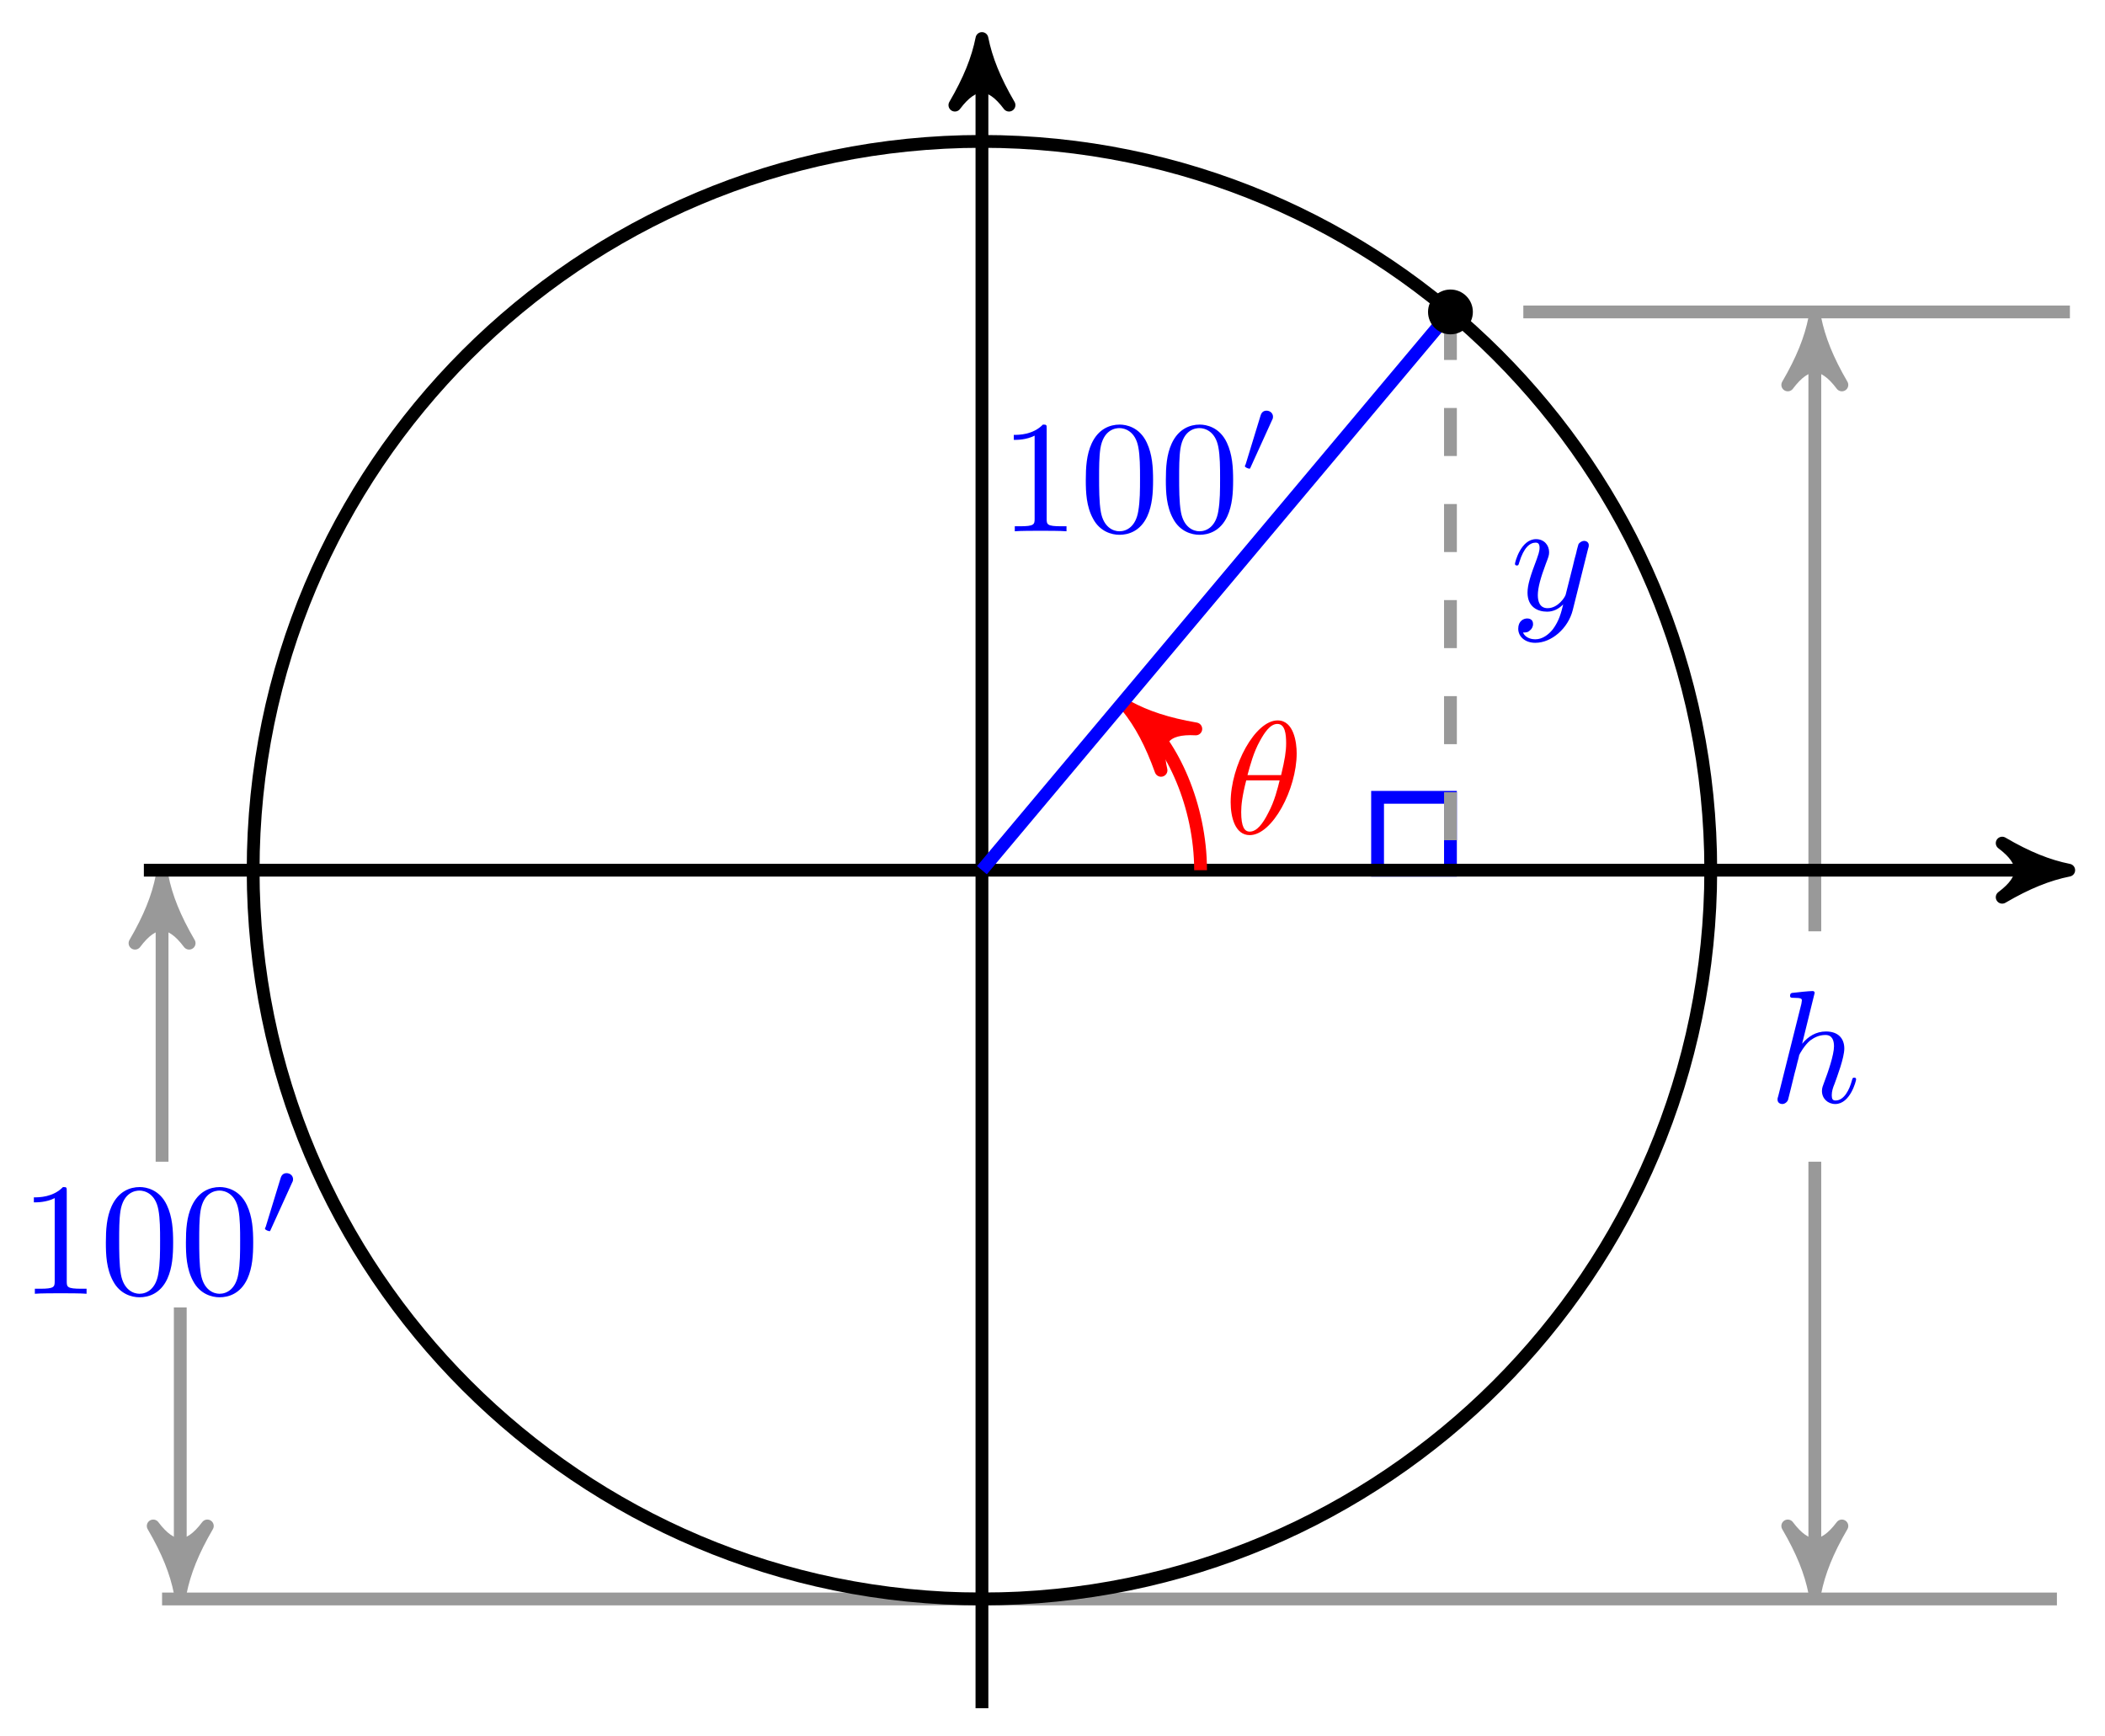
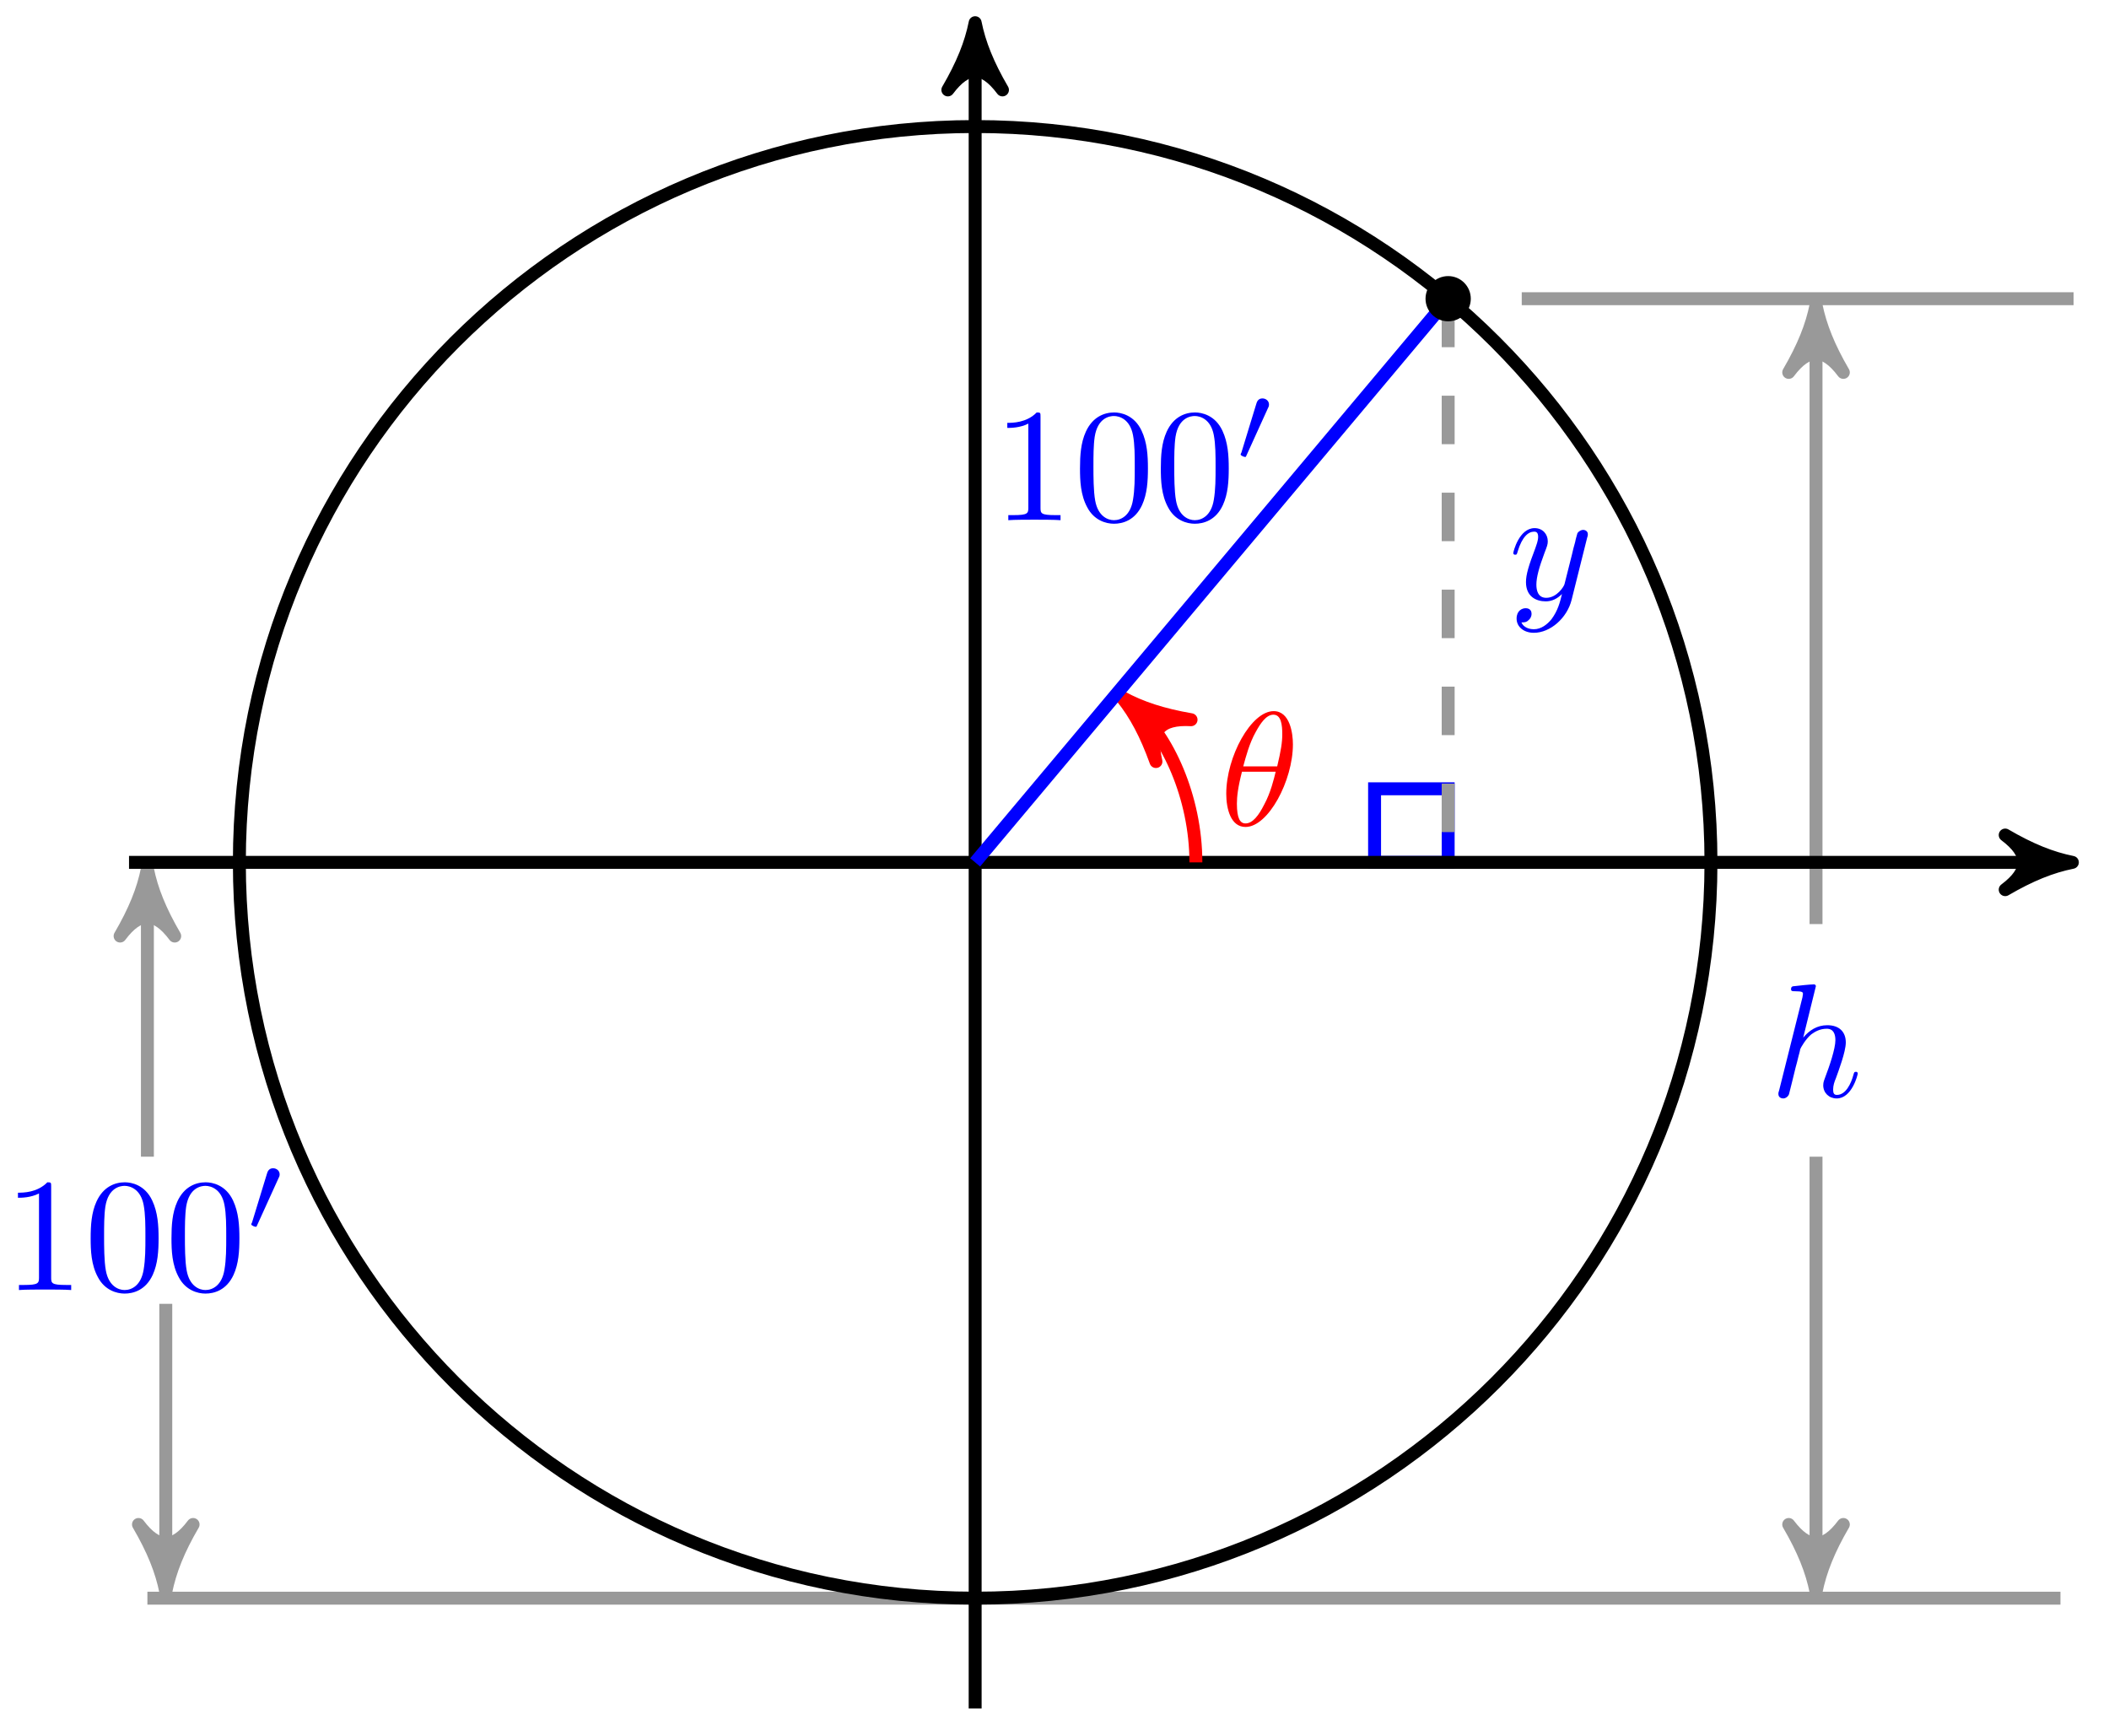
- <svg xmlns="http://www.w3.org/2000/svg" xmlns:xlink="http://www.w3.org/1999/xlink" width="131pt" height="108pt" viewBox="0 0 131 108" version="1.1">
+ <svg xmlns="http://www.w3.org/2000/svg" xmlns:xlink="http://www.w3.org/1999/xlink" width="130pt" height="107pt" viewBox="0 0 130 107" version="1.1">
  <defs>
    <g>
      <symbol overflow="visible" id="glyph0-0">
        <path style="stroke:none;" d="" />
      </symbol>
      <symbol overflow="visible" id="glyph0-1">
        <path style="stroke:none;" d="M 4.844 -3.797 C 4.891 -3.938 4.891 -3.953 4.891 -4.031 C 4.891 -4.203 4.75 -4.297 4.594 -4.297 C 4.5 -4.297 4.344 -4.234 4.25 -4.094 C 4.234 -4.031 4.141 -3.734 4.109 -3.547 C 4.031 -3.297 3.969 -3.016 3.906 -2.75 L 3.453 -0.953 C 3.422 -0.812 2.984 -0.109 2.328 -0.109 C 1.828 -0.109 1.719 -0.547 1.719 -0.922 C 1.719 -1.375 1.891 -2 2.219 -2.875 C 2.375 -3.281 2.422 -3.391 2.422 -3.594 C 2.422 -4.031 2.109 -4.406 1.609 -4.406 C 0.656 -4.406 0.297 -2.953 0.297 -2.875 C 0.297 -2.766 0.391 -2.766 0.406 -2.766 C 0.516 -2.766 0.516 -2.797 0.562 -2.953 C 0.844 -3.891 1.234 -4.188 1.578 -4.188 C 1.656 -4.188 1.828 -4.188 1.828 -3.875 C 1.828 -3.625 1.719 -3.359 1.656 -3.172 C 1.25 -2.109 1.078 -1.547 1.078 -1.078 C 1.078 -0.188 1.703 0.109 2.297 0.109 C 2.688 0.109 3.016 -0.062 3.297 -0.344 C 3.172 0.172 3.047 0.672 2.656 1.203 C 2.391 1.531 2.016 1.828 1.562 1.828 C 1.422 1.828 0.969 1.797 0.797 1.406 C 0.953 1.406 1.094 1.406 1.219 1.281 C 1.328 1.203 1.422 1.062 1.422 0.875 C 1.422 0.562 1.156 0.531 1.062 0.531 C 0.828 0.531 0.5 0.688 0.5 1.172 C 0.5 1.672 0.938 2.047 1.562 2.047 C 2.578 2.047 3.609 1.141 3.891 0.016 Z M 4.844 -3.797 " />
      </symbol>
      <symbol overflow="visible" id="glyph0-2">
        <path style="stroke:none;" d="M 2.859 -6.812 C 2.859 -6.812 2.859 -6.922 2.734 -6.922 C 2.5 -6.922 1.781 -6.844 1.516 -6.812 C 1.438 -6.812 1.328 -6.797 1.328 -6.625 C 1.328 -6.5 1.422 -6.5 1.562 -6.5 C 2.047 -6.5 2.062 -6.438 2.062 -6.328 L 2.031 -6.125 L 0.594 -0.391 C 0.547 -0.25 0.547 -0.234 0.547 -0.172 C 0.547 0.062 0.75 0.109 0.844 0.109 C 1 0.109 1.156 -0.016 1.203 -0.156 L 1.391 -0.906 L 1.609 -1.797 C 1.672 -2.031 1.734 -2.25 1.781 -2.469 C 1.797 -2.531 1.891 -2.859 1.891 -2.922 C 1.922 -3.016 2.234 -3.562 2.578 -3.844 C 2.797 -4 3.094 -4.188 3.531 -4.188 C 3.953 -4.188 4.062 -3.844 4.062 -3.484 C 4.062 -2.953 3.688 -1.859 3.453 -1.25 C 3.375 -1.031 3.312 -0.906 3.312 -0.703 C 3.312 -0.234 3.672 0.109 4.141 0.109 C 5.078 0.109 5.438 -1.344 5.438 -1.422 C 5.438 -1.531 5.359 -1.531 5.328 -1.531 C 5.219 -1.531 5.219 -1.5 5.172 -1.344 C 5.031 -0.812 4.703 -0.109 4.156 -0.109 C 3.984 -0.109 3.922 -0.203 3.922 -0.438 C 3.922 -0.688 4 -0.922 4.094 -1.141 C 4.25 -1.578 4.703 -2.766 4.703 -3.344 C 4.703 -3.984 4.312 -4.406 3.562 -4.406 C 2.938 -4.406 2.453 -4.094 2.078 -3.641 Z M 2.859 -6.812 " />
      </symbol>
      <symbol overflow="visible" id="glyph0-3">
        <path style="stroke:none;" d="M 4.531 -4.984 C 4.531 -5.641 4.359 -7.031 3.344 -7.031 C 1.953 -7.031 0.422 -4.219 0.422 -1.938 C 0.422 -1 0.703 0.109 1.609 0.109 C 3.016 0.109 4.531 -2.75 4.531 -4.984 Z M 1.469 -3.625 C 1.641 -4.25 1.844 -5.047 2.25 -5.766 C 2.516 -6.25 2.875 -6.812 3.328 -6.812 C 3.812 -6.812 3.875 -6.172 3.875 -5.609 C 3.875 -5.109 3.797 -4.609 3.562 -3.625 Z M 3.469 -3.297 C 3.359 -2.844 3.156 -2 2.766 -1.281 C 2.422 -0.594 2.047 -0.109 1.609 -0.109 C 1.281 -0.109 1.078 -0.406 1.078 -1.328 C 1.078 -1.75 1.141 -2.328 1.391 -3.297 Z M 3.469 -3.297 " />
      </symbol>
      <symbol overflow="visible" id="glyph1-0">
        <path style="stroke:none;" d="" />
      </symbol>
      <symbol overflow="visible" id="glyph1-1">
        <path style="stroke:none;" d="M 2.938 -6.375 C 2.938 -6.625 2.938 -6.641 2.703 -6.641 C 2.078 -6 1.203 -6 0.891 -6 L 0.891 -5.688 C 1.094 -5.688 1.672 -5.688 2.188 -5.953 L 2.188 -0.781 C 2.188 -0.422 2.156 -0.312 1.266 -0.312 L 0.953 -0.312 L 0.953 0 C 1.297 -0.031 2.156 -0.031 2.562 -0.031 C 2.953 -0.031 3.828 -0.031 4.172 0 L 4.172 -0.312 L 3.859 -0.312 C 2.953 -0.312 2.938 -0.422 2.938 -0.781 Z M 2.938 -6.375 " />
      </symbol>
      <symbol overflow="visible" id="glyph1-2">
        <path style="stroke:none;" d="M 4.578 -3.188 C 4.578 -3.984 4.531 -4.781 4.188 -5.516 C 3.734 -6.484 2.906 -6.641 2.5 -6.641 C 1.891 -6.641 1.172 -6.375 0.75 -5.453 C 0.438 -4.766 0.391 -3.984 0.391 -3.188 C 0.391 -2.438 0.422 -1.547 0.844 -0.781 C 1.266 0.016 2 0.219 2.484 0.219 C 3.016 0.219 3.781 0.016 4.219 -0.938 C 4.531 -1.625 4.578 -2.406 4.578 -3.188 Z M 2.484 0 C 2.094 0 1.5 -0.25 1.328 -1.203 C 1.219 -1.797 1.219 -2.719 1.219 -3.312 C 1.219 -3.953 1.219 -4.609 1.297 -5.141 C 1.484 -6.328 2.234 -6.422 2.484 -6.422 C 2.812 -6.422 3.469 -6.234 3.656 -5.25 C 3.766 -4.688 3.766 -3.938 3.766 -3.312 C 3.766 -2.562 3.766 -1.891 3.656 -1.25 C 3.5 -0.297 2.938 0 2.484 0 Z M 2.484 0 " />
      </symbol>
      <symbol overflow="visible" id="glyph2-0">
        <path style="stroke:none;" d="" />
      </symbol>
      <symbol overflow="visible" id="glyph2-1">
        <path style="stroke:none;" d="M 2.016 -3.297 C 2.078 -3.406 2.078 -3.469 2.078 -3.516 C 2.078 -3.734 1.891 -3.891 1.672 -3.891 C 1.406 -3.891 1.328 -3.672 1.297 -3.562 L 0.375 -0.547 C 0.359 -0.531 0.328 -0.453 0.328 -0.438 C 0.328 -0.359 0.547 -0.281 0.609 -0.281 C 0.656 -0.281 0.656 -0.297 0.703 -0.406 Z M 2.016 -3.297 " />
      </symbol>
    </g>
  </defs>
  <g id="surface1">
-     <path style="fill:none;stroke-width:0.797;stroke-linecap:butt;stroke-linejoin:miter;stroke:rgb(0%,0%,100%);stroke-opacity:1;stroke-miterlimit:10;" d="M 29.156 0 L 29.156 4.535 L 24.62 4.535 L 24.62 0 Z M 29.156 0 " transform="matrix(1,0,0,-1.00006,61.11,54.16029)" />
-     <path style="fill:none;stroke-width:0.797;stroke-linecap:butt;stroke-linejoin:miter;stroke:rgb(59.999%,59.999%,59.999%);stroke-opacity:1;stroke-dasharray:2.989,2.989;stroke-miterlimit:10;" d="M 29.156 34.744 L 29.156 0 " transform="matrix(1,0,0,-1.00006,61.11,54.16029)" />
+     <path style="fill:none;stroke-width:0.797;stroke-linecap:butt;stroke-linejoin:miter;stroke:rgb(0%,0%,100%);stroke-opacity:1;stroke-miterlimit:10;" d="M 29.156 0 L 29.156 4.535 L 24.62 4.535 L 24.62 0 Z M 29.156 0 " transform="matrix(1,0,0,-1.00006,60.11,53.16029)" />
+     <path style="fill:none;stroke-width:0.797;stroke-linecap:butt;stroke-linejoin:miter;stroke:rgb(59.999%,59.999%,59.999%);stroke-opacity:1;stroke-dasharray:2.989,2.989;stroke-miterlimit:10;" d="M 29.156 34.744 L 29.156 0 " transform="matrix(1,0,0,-1.00006,60.11,53.16029)" />
    <g style="fill:rgb(0%,0%,100%);fill-opacity:1;">
-       <use xlink:href="#glyph0-1" x="93.984" y="37.962" />
+       <use xlink:href="#glyph0-1" x="92.984" y="36.962" />
    </g>
-     <path style="fill:none;stroke-width:0.797;stroke-linecap:butt;stroke-linejoin:miter;stroke:rgb(59.999%,59.999%,59.999%);stroke-opacity:1;stroke-miterlimit:10;" d="M -51.024 -1.433 L -51.024 -18.143 " transform="matrix(1,0,0,-1.00006,61.11,54.16029)" />
-     <path style="fill-rule:nonzero;fill:rgb(59.999%,59.999%,59.999%);fill-opacity:1;stroke-width:0.797;stroke-linecap:butt;stroke-linejoin:round;stroke:rgb(59.999%,59.999%,59.999%);stroke-opacity:1;stroke-miterlimit:10;" d="M 1.036 -0 C -0.26 0.257 -1.553 0.777 -3.108 1.683 C -1.553 0.519 -1.553 -0.52 -3.108 -1.684 C -1.553 -0.778 -0.26 -0.258 1.036 -0 Z M 1.036 -0 " transform="matrix(0,-1.00006,-1,0,10.08557,55.59498)" />
+     <path style="fill:none;stroke-width:0.797;stroke-linecap:butt;stroke-linejoin:miter;stroke:rgb(59.999%,59.999%,59.999%);stroke-opacity:1;stroke-miterlimit:10;" d="M -51.024 -1.433 L -51.024 -18.143 " transform="matrix(1,0,0,-1.00006,60.11,53.16029)" />
+     <path style="fill-rule:nonzero;fill:rgb(59.999%,59.999%,59.999%);fill-opacity:1;stroke-width:0.797;stroke-linecap:butt;stroke-linejoin:round;stroke:rgb(59.999%,59.999%,59.999%);stroke-opacity:1;stroke-miterlimit:10;" d="M 1.036 -0 C -0.26 0.257 -1.553 0.777 -3.108 1.683 C -1.553 0.519 -1.553 -0.52 -3.108 -1.684 C -1.553 -0.778 -0.26 -0.258 1.036 -0 Z M 1.036 -0 " transform="matrix(0,-1.00006,-1,0,9.08557,54.59498)" />
    <g style="fill:rgb(0%,0%,100%);fill-opacity:1;">
-       <use xlink:href="#glyph1-1" x="1.216" y="80.524" />
-       <use xlink:href="#glyph1-2" x="6.197" y="80.524" />
-       <use xlink:href="#glyph1-2" x="11.179" y="80.524" />
+       <use xlink:href="#glyph1-1" x="0.216" y="79.524" />
+       <use xlink:href="#glyph1-2" x="5.197" y="79.524" />
+       <use xlink:href="#glyph1-2" x="10.179" y="79.524" />
    </g>
    <g style="fill:rgb(0%,0%,100%);fill-opacity:1;">
-       <use xlink:href="#glyph2-1" x="16.16" y="76.908" />
+       <use xlink:href="#glyph2-1" x="15.16" y="75.908" />
    </g>
-     <path style="fill:none;stroke-width:0.797;stroke-linecap:butt;stroke-linejoin:miter;stroke:rgb(59.999%,59.999%,59.999%);stroke-opacity:1;stroke-miterlimit:10;" d="M -49.891 -43.919 L -49.891 -27.213 " transform="matrix(1,0,0,-1.00006,61.11,54.16029)" />
-     <path style="fill-rule:nonzero;fill:rgb(59.999%,59.999%,59.999%);fill-opacity:1;stroke-width:0.797;stroke-linecap:butt;stroke-linejoin:round;stroke:rgb(59.999%,59.999%,59.999%);stroke-opacity:1;stroke-miterlimit:10;" d="M 1.038 -0.001 C -0.259 0.261 -1.556 0.777 -3.107 1.683 C -1.556 0.519 -1.556 -0.516 -3.107 -1.684 C -1.556 -0.778 -0.259 -0.259 1.038 -0.001 Z M 1.038 -0.001 " transform="matrix(0,1.00006,1,0,11.21951,98.08337)" />
-     <path style="fill:none;stroke-width:0.797;stroke-linecap:butt;stroke-linejoin:miter;stroke:rgb(59.999%,59.999%,59.999%);stroke-opacity:1;stroke-miterlimit:10;" d="M -51.024 -45.357 L 66.898 -45.357 " transform="matrix(1,0,0,-1.00006,61.11,54.16029)" />
-     <path style="fill:none;stroke-width:0.797;stroke-linecap:butt;stroke-linejoin:miter;stroke:rgb(59.999%,59.999%,59.999%);stroke-opacity:1;stroke-miterlimit:10;" d="M 33.691 34.744 L 67.706 34.744 " transform="matrix(1,0,0,-1.00006,61.11,54.16029)" />
-     <path style="fill:none;stroke-width:0.797;stroke-linecap:butt;stroke-linejoin:miter;stroke:rgb(59.999%,59.999%,59.999%);stroke-opacity:1;stroke-miterlimit:10;" d="M 51.831 33.311 L 51.831 -3.804 " transform="matrix(1,0,0,-1.00006,61.11,54.16029)" />
-     <path style="fill-rule:nonzero;fill:rgb(59.999%,59.999%,59.999%);fill-opacity:1;stroke-width:0.797;stroke-linecap:butt;stroke-linejoin:round;stroke:rgb(59.999%,59.999%,59.999%);stroke-opacity:1;stroke-miterlimit:10;" d="M 1.035 0.002 C -0.258 0.259 -1.555 0.779 -3.109 1.685 C -1.555 0.517 -1.555 -0.518 -3.109 -1.682 C -1.555 -0.776 -0.258 -0.26 1.035 0.002 Z M 1.035 0.002 " transform="matrix(0,-1.00006,-1,0,112.9429,20.84745)" />
+     <path style="fill:none;stroke-width:0.797;stroke-linecap:butt;stroke-linejoin:miter;stroke:rgb(59.999%,59.999%,59.999%);stroke-opacity:1;stroke-miterlimit:10;" d="M -49.891 -43.919 L -49.891 -27.213 " transform="matrix(1,0,0,-1.00006,60.11,53.16029)" />
+     <path style="fill-rule:nonzero;fill:rgb(59.999%,59.999%,59.999%);fill-opacity:1;stroke-width:0.797;stroke-linecap:butt;stroke-linejoin:round;stroke:rgb(59.999%,59.999%,59.999%);stroke-opacity:1;stroke-miterlimit:10;" d="M 1.038 -0.001 C -0.259 0.261 -1.556 0.777 -3.107 1.683 C -1.556 0.519 -1.556 -0.516 -3.107 -1.684 C -1.556 -0.778 -0.259 -0.259 1.038 -0.001 Z M 1.038 -0.001 " transform="matrix(0,1.00006,1,0,10.21951,97.08337)" />
+     <path style="fill:none;stroke-width:0.797;stroke-linecap:butt;stroke-linejoin:miter;stroke:rgb(59.999%,59.999%,59.999%);stroke-opacity:1;stroke-miterlimit:10;" d="M -51.024 -45.357 L 66.898 -45.357 " transform="matrix(1,0,0,-1.00006,60.11,53.16029)" />
+     <path style="fill:none;stroke-width:0.797;stroke-linecap:butt;stroke-linejoin:miter;stroke:rgb(59.999%,59.999%,59.999%);stroke-opacity:1;stroke-miterlimit:10;" d="M 33.691 34.744 L 67.706 34.744 " transform="matrix(1,0,0,-1.00006,60.11,53.16029)" />
+     <path style="fill:none;stroke-width:0.797;stroke-linecap:butt;stroke-linejoin:miter;stroke:rgb(59.999%,59.999%,59.999%);stroke-opacity:1;stroke-miterlimit:10;" d="M 51.831 33.311 L 51.831 -3.804 " transform="matrix(1,0,0,-1.00006,60.11,53.16029)" />
+     <path style="fill-rule:nonzero;fill:rgb(59.999%,59.999%,59.999%);fill-opacity:1;stroke-width:0.797;stroke-linecap:butt;stroke-linejoin:round;stroke:rgb(59.999%,59.999%,59.999%);stroke-opacity:1;stroke-miterlimit:10;" d="M 1.035 0.002 C -0.258 0.259 -1.555 0.779 -3.109 1.685 C -1.555 0.517 -1.555 -0.518 -3.109 -1.682 C -1.555 -0.776 -0.258 -0.26 1.035 0.002 Z M 1.035 0.002 " transform="matrix(0,-1.00006,-1,0,111.9429,19.84745)" />
    <g style="fill:rgb(0%,0%,100%);fill-opacity:1;">
-       <use xlink:href="#glyph0-2" x="110.073" y="68.605" />
+       <use xlink:href="#glyph0-2" x="109.073" y="67.605" />
    </g>
-     <path style="fill:none;stroke-width:0.797;stroke-linecap:butt;stroke-linejoin:miter;stroke:rgb(59.999%,59.999%,59.999%);stroke-opacity:1;stroke-miterlimit:10;" d="M 51.831 -43.919 L 51.831 -18.143 " transform="matrix(1,0,0,-1.00006,61.11,54.16029)" />
-     <path style="fill-rule:nonzero;fill:rgb(59.999%,59.999%,59.999%);fill-opacity:1;stroke-width:0.797;stroke-linecap:butt;stroke-linejoin:round;stroke:rgb(59.999%,59.999%,59.999%);stroke-opacity:1;stroke-miterlimit:10;" d="M 1.038 -0.001 C -0.259 0.26 -1.556 0.776 -3.107 1.682 C -1.556 0.518 -1.556 -0.517 -3.107 -1.685 C -1.556 -0.779 -0.259 -0.259 1.038 -0.001 Z M 1.038 -0.001 " transform="matrix(0,1.00006,1,0,112.9429,98.08337)" />
-     <path style="fill:none;stroke-width:0.797;stroke-linecap:butt;stroke-linejoin:miter;stroke:rgb(0%,0%,0%);stroke-opacity:1;stroke-miterlimit:10;" d="M -0.001 -52.157 L -0.001 50.724 " transform="matrix(1,0,0,-1.00006,61.11,54.16029)" />
-     <path style="fill-rule:nonzero;fill:rgb(0%,0%,0%);fill-opacity:1;stroke-width:0.797;stroke-linecap:butt;stroke-linejoin:round;stroke:rgb(0%,0%,0%);stroke-opacity:1;stroke-miterlimit:10;" d="M 1.035 0.001 C -0.258 0.258 -1.555 0.778 -3.109 1.684 C -1.555 0.516 -1.555 -0.519 -3.109 -1.683 C -1.555 -0.777 -0.258 -0.257 1.035 0.001 Z M 1.035 0.001 " transform="matrix(0,-1.00006,-1,0,61.11,3.433476)" />
-     <path style="fill:none;stroke-width:0.797;stroke-linecap:butt;stroke-linejoin:miter;stroke:rgb(0%,0%,0%);stroke-opacity:1;stroke-miterlimit:10;" d="M -52.157 0 L 66.597 0 " transform="matrix(1,0,0,-1.00006,61.11,54.16029)" />
-     <path style="fill-rule:nonzero;fill:rgb(0%,0%,0%);fill-opacity:1;stroke-width:0.797;stroke-linecap:butt;stroke-linejoin:round;stroke:rgb(0%,0%,0%);stroke-opacity:1;stroke-miterlimit:10;" d="M 1.034 0 C -0.259 0.258 -1.556 0.777 -3.106 1.684 C -1.556 0.52 -1.556 -0.519 -3.106 -1.683 C -1.556 -0.777 -0.259 -0.258 1.034 0 Z M 1.034 0 " transform="matrix(1,0,0,-1.00006,127.708,54.16029)" />
-     <path style="fill:none;stroke-width:0.797;stroke-linecap:butt;stroke-linejoin:miter;stroke:rgb(100%,0%,0%);stroke-opacity:1;stroke-miterlimit:10;" d="M 13.605 0 C 13.605 4.023 11.828 7.84 9.847 9.5 " transform="matrix(1,0,0,-1.00006,61.11,54.16029)" />
-     <path style="fill-rule:nonzero;fill:rgb(100%,0%,0%);fill-opacity:1;stroke-width:0.797;stroke-linecap:butt;stroke-linejoin:round;stroke:rgb(100%,0%,0%);stroke-opacity:1;stroke-miterlimit:10;" d="M 1.037 0.001 C -0.26 0.258 -1.553 0.779 -3.107 1.683 C -1.554 0.518 -1.556 -0.518 -3.108 -1.683 C -1.554 -0.777 -0.258 -0.26 1.037 0.001 Z M 1.037 0.001 " transform="matrix(-0.76604,-0.642799,-0.64276,0.766086,70.95518,44.65865)" />
+     <path style="fill:none;stroke-width:0.797;stroke-linecap:butt;stroke-linejoin:miter;stroke:rgb(59.999%,59.999%,59.999%);stroke-opacity:1;stroke-miterlimit:10;" d="M 51.831 -43.919 L 51.831 -18.143 " transform="matrix(1,0,0,-1.00006,60.11,53.16029)" />
+     <path style="fill-rule:nonzero;fill:rgb(59.999%,59.999%,59.999%);fill-opacity:1;stroke-width:0.797;stroke-linecap:butt;stroke-linejoin:round;stroke:rgb(59.999%,59.999%,59.999%);stroke-opacity:1;stroke-miterlimit:10;" d="M 1.038 -0.001 C -0.259 0.26 -1.556 0.776 -3.107 1.682 C -1.556 0.518 -1.556 -0.517 -3.107 -1.685 C -1.556 -0.779 -0.259 -0.259 1.038 -0.001 Z M 1.038 -0.001 " transform="matrix(0,1.00006,1,0,111.9429,97.08337)" />
+     <path style="fill:none;stroke-width:0.797;stroke-linecap:butt;stroke-linejoin:miter;stroke:rgb(0%,0%,0%);stroke-opacity:1;stroke-miterlimit:10;" d="M -0.001 -52.157 L -0.001 50.724 " transform="matrix(1,0,0,-1.00006,60.11,53.16029)" />
+     <path style="fill-rule:nonzero;fill:rgb(0%,0%,0%);fill-opacity:1;stroke-width:0.797;stroke-linecap:butt;stroke-linejoin:round;stroke:rgb(0%,0%,0%);stroke-opacity:1;stroke-miterlimit:10;" d="M 1.035 0.001 C -0.258 0.258 -1.555 0.778 -3.109 1.684 C -1.555 0.516 -1.555 -0.519 -3.109 -1.683 C -1.555 -0.777 -0.258 -0.257 1.035 0.001 Z M 1.035 0.001 " transform="matrix(0,-1.00006,-1,0,60.11,2.433476)" />
+     <path style="fill:none;stroke-width:0.797;stroke-linecap:butt;stroke-linejoin:miter;stroke:rgb(0%,0%,0%);stroke-opacity:1;stroke-miterlimit:10;" d="M -52.157 0 L 66.597 0 " transform="matrix(1,0,0,-1.00006,60.11,53.16029)" />
+     <path style="fill-rule:nonzero;fill:rgb(0%,0%,0%);fill-opacity:1;stroke-width:0.797;stroke-linecap:butt;stroke-linejoin:round;stroke:rgb(0%,0%,0%);stroke-opacity:1;stroke-miterlimit:10;" d="M 1.034 0 C -0.259 0.258 -1.556 0.777 -3.106 1.684 C -1.556 0.52 -1.556 -0.519 -3.106 -1.683 C -1.556 -0.777 -0.259 -0.258 1.034 0 Z M 1.034 0 " transform="matrix(1,0,0,-1.00006,126.708,53.16029)" />
+     <path style="fill:none;stroke-width:0.797;stroke-linecap:butt;stroke-linejoin:miter;stroke:rgb(100%,0%,0%);stroke-opacity:1;stroke-miterlimit:10;" d="M 13.605 0 C 13.605 4.023 11.828 7.84 9.847 9.5 " transform="matrix(1,0,0,-1.00006,60.11,53.16029)" />
+     <path style="fill-rule:nonzero;fill:rgb(100%,0%,0%);fill-opacity:1;stroke-width:0.797;stroke-linecap:butt;stroke-linejoin:round;stroke:rgb(100%,0%,0%);stroke-opacity:1;stroke-miterlimit:10;" d="M 1.037 0.001 C -0.26 0.258 -1.553 0.779 -3.107 1.683 C -1.554 0.518 -1.556 -0.518 -3.108 -1.683 C -1.554 -0.777 -0.258 -0.26 1.037 0.001 Z M 1.037 0.001 " transform="matrix(-0.76604,-0.642799,-0.64276,0.766086,69.95518,43.65865)" />
    <g style="fill:rgb(100%,0%,0%);fill-opacity:1;">
-       <use xlink:href="#glyph0-3" x="76.165" y="51.869" />
+       <use xlink:href="#glyph0-3" x="75.165" y="50.869" />
    </g>
-     <path style="fill:none;stroke-width:0.797;stroke-linecap:butt;stroke-linejoin:miter;stroke:rgb(0%,0%,100%);stroke-opacity:1;stroke-miterlimit:10;" d="M -0.001 0 L 29.156 34.744 " transform="matrix(1,0,0,-1.00006,61.11,54.16029)" />
+     <path style="fill:none;stroke-width:0.797;stroke-linecap:butt;stroke-linejoin:miter;stroke:rgb(0%,0%,100%);stroke-opacity:1;stroke-miterlimit:10;" d="M -0.001 0 L 29.156 34.744 " transform="matrix(1,0,0,-1.00006,60.11,53.16029)" />
    <g style="fill:rgb(0%,0%,100%);fill-opacity:1;">
-       <use xlink:href="#glyph1-1" x="62.2" y="33.067" />
-       <use xlink:href="#glyph1-2" x="67.181" y="33.067" />
-       <use xlink:href="#glyph1-2" x="72.163" y="33.067" />
+       <use xlink:href="#glyph1-1" x="61.2" y="32.067" />
+       <use xlink:href="#glyph1-2" x="66.181" y="32.067" />
+       <use xlink:href="#glyph1-2" x="71.163" y="32.067" />
    </g>
    <g style="fill:rgb(0%,0%,100%);fill-opacity:1;">
-       <use xlink:href="#glyph2-1" x="77.144" y="29.451" />
+       <use xlink:href="#glyph2-1" x="76.144" y="28.451" />
    </g>
-     <path style="fill:none;stroke-width:0.797;stroke-linecap:butt;stroke-linejoin:miter;stroke:rgb(0%,0%,0%);stroke-opacity:1;stroke-miterlimit:10;" d="M 45.355 0 C 45.355 25.049 25.05 45.357 -0.001 45.357 C -25.047 45.357 -45.356 25.049 -45.356 0 C -45.356 -25.049 -25.047 -45.357 -0.001 -45.357 C 25.05 -45.357 45.355 -25.049 45.355 0 Z M 45.355 0 " transform="matrix(1,0,0,-1.00006,61.11,54.16029)" />
-     <path style="fill-rule:nonzero;fill:rgb(0%,0%,0%);fill-opacity:1;stroke-width:0.399;stroke-linecap:butt;stroke-linejoin:miter;stroke:rgb(0%,0%,0%);stroke-opacity:1;stroke-miterlimit:10;" d="M 30.351 34.744 C 30.351 35.404 29.816 35.939 29.156 35.939 C 28.495 35.939 27.96 35.404 27.96 34.744 C 27.96 34.084 28.495 33.549 29.156 33.549 C 29.816 33.549 30.351 34.084 30.351 34.744 Z M 30.351 34.744 " transform="matrix(1,0,0,-1.00006,61.11,54.16029)" />
+     <path style="fill:none;stroke-width:0.797;stroke-linecap:butt;stroke-linejoin:miter;stroke:rgb(0%,0%,0%);stroke-opacity:1;stroke-miterlimit:10;" d="M 45.355 0 C 45.355 25.049 25.05 45.357 -0.001 45.357 C -25.047 45.357 -45.356 25.049 -45.356 0 C -45.356 -25.049 -25.047 -45.357 -0.001 -45.357 C 25.05 -45.357 45.355 -25.049 45.355 0 Z M 45.355 0 " transform="matrix(1,0,0,-1.00006,60.11,53.16029)" />
+     <path style="fill-rule:nonzero;fill:rgb(0%,0%,0%);fill-opacity:1;stroke-width:0.399;stroke-linecap:butt;stroke-linejoin:miter;stroke:rgb(0%,0%,0%);stroke-opacity:1;stroke-miterlimit:10;" d="M 30.351 34.744 C 30.351 35.404 29.816 35.939 29.156 35.939 C 28.495 35.939 27.96 35.404 27.96 34.744 C 27.96 34.084 28.495 33.549 29.156 33.549 C 29.816 33.549 30.351 34.084 30.351 34.744 Z M 30.351 34.744 " transform="matrix(1,0,0,-1.00006,60.11,53.16029)" />
  </g>
</svg>
